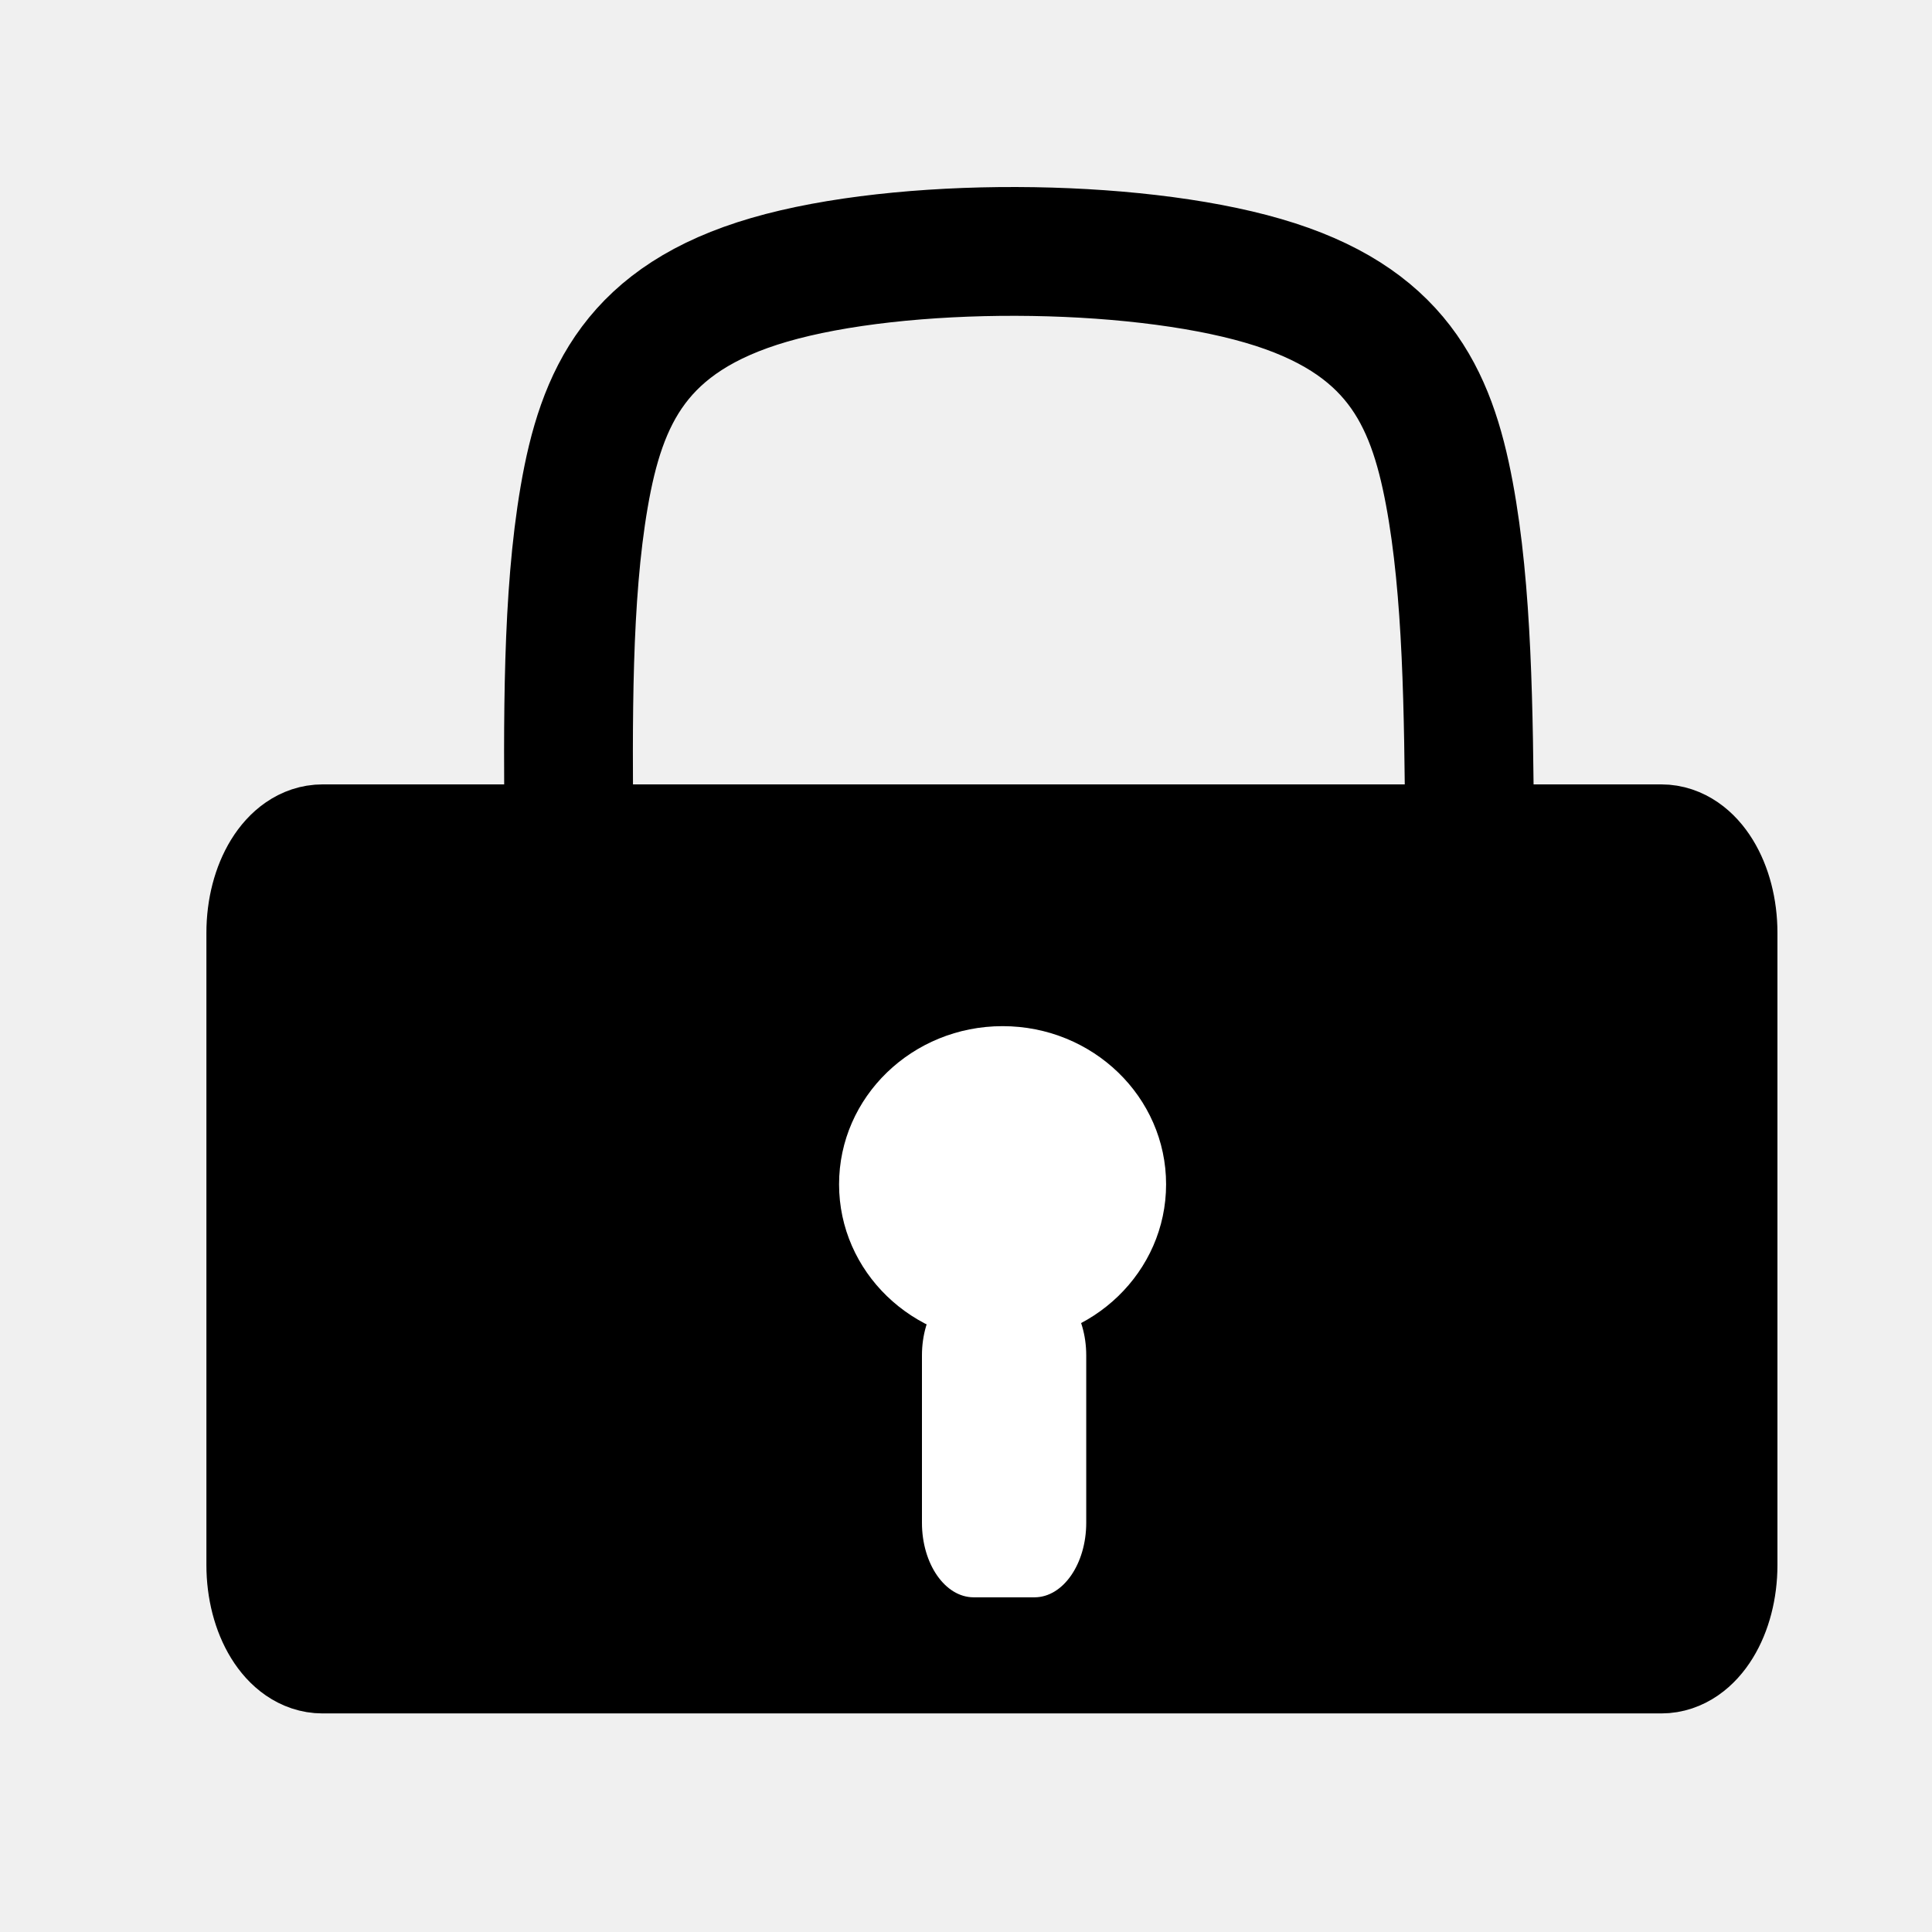
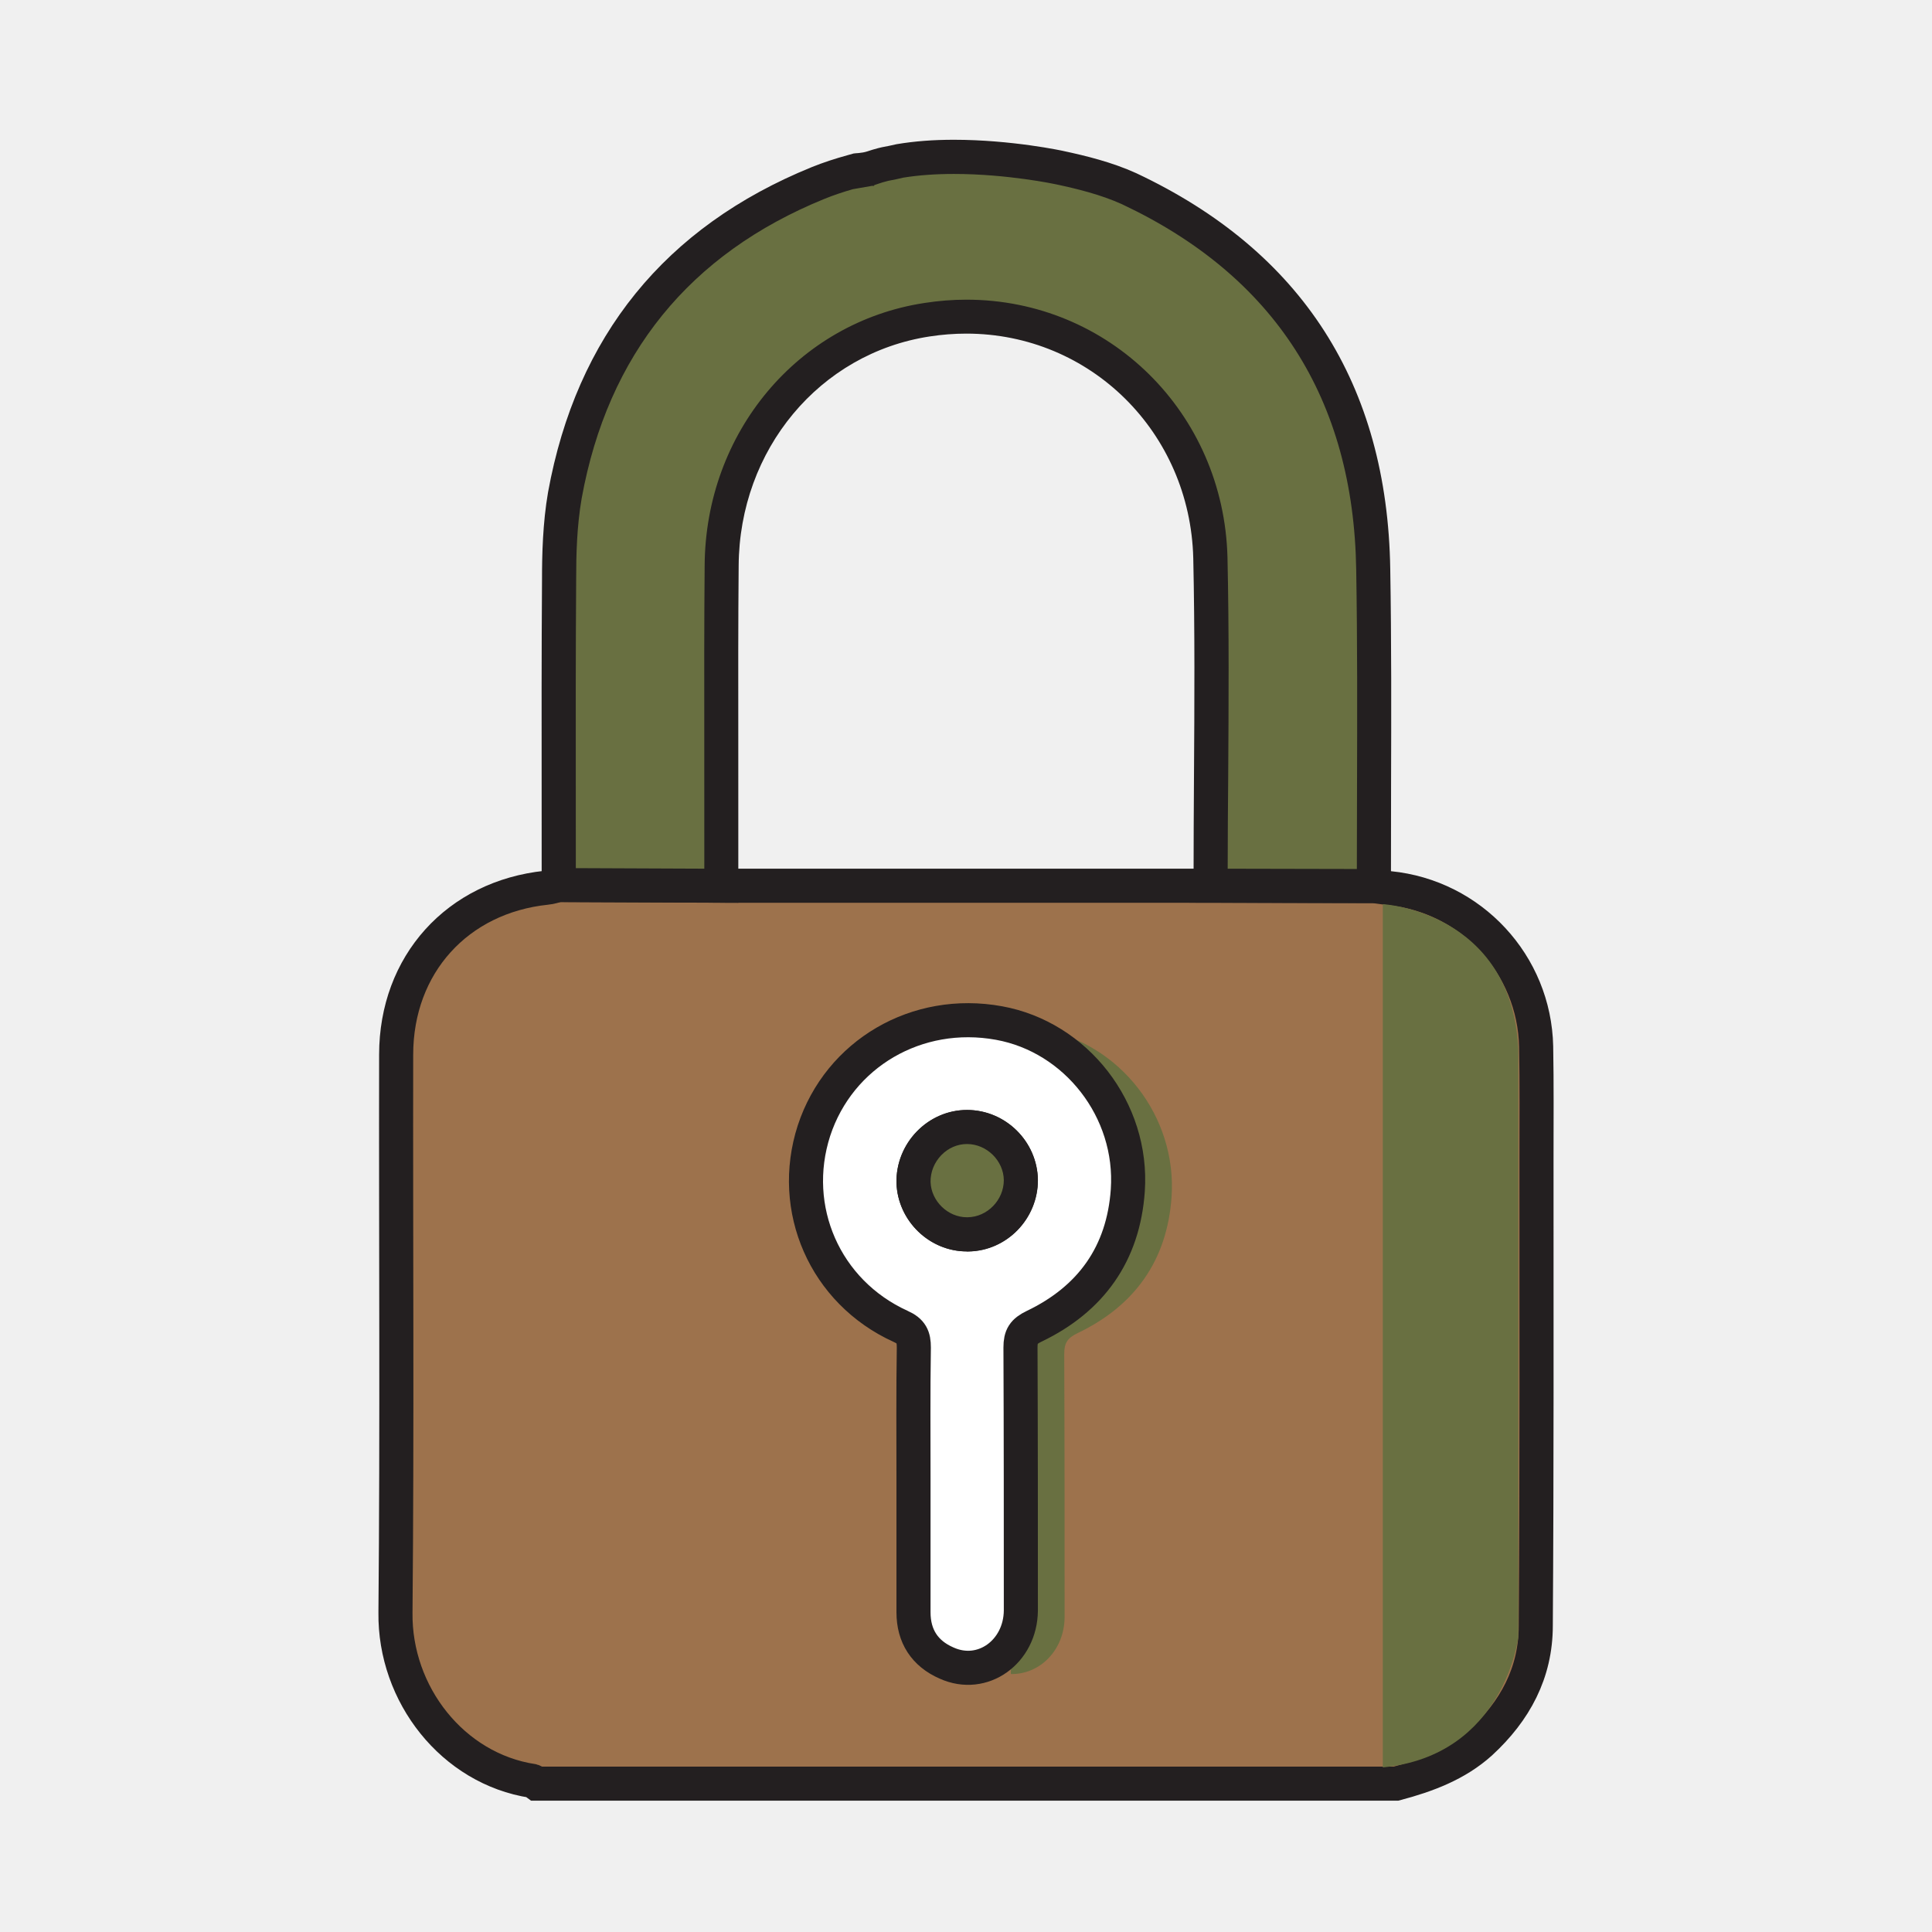
- <svg xmlns="http://www.w3.org/2000/svg" width="30mm" height="30mm" viewBox="0 0 30 30" version="1.1" id="svg5291">
-   <defs id="defs5285">
-     </defs>
-   <g id="layer1" transform="translate(0,-267)">
-     <rect style="fill:#000000;fill-opacity:1;stroke:#000000;stroke-width:2;stroke-linejoin:round;stroke-miterlimit:4;stroke-dasharray:none;stroke-opacity:1" id="rect827" width="22.395" height="12.426" x="4.205" y="280.18" ry="1.306" rx="0.803" />
-     <path style="fill:none;stroke:#000000;stroke-width:2;stroke-linecap:butt;stroke-linejoin:miter;stroke-opacity:1;stroke-miterlimit:4;stroke-dasharray:none" d="m 8.835,280.086 c -0.016,-1.906 -0.032,-3.812 0.236,-5.371 0.268,-1.559 0.819,-2.772 2.874,-3.37 2.055,-0.598 5.615,-0.583 7.67,0.016 2.055,0.598 2.606,1.78 2.89,3.299 0.284,1.52 0.299,3.378 0.315,5.237" id="path829" />
-     <ellipse style="fill:#ffffff;fill-opacity:1;stroke:#000000;stroke-width:0;stroke-linejoin:round;stroke-miterlimit:4;stroke-dasharray:none;stroke-opacity:1" id="path839" cx="15.568" cy="285.39" rx="2.539" ry="2.456" />
-     <rect style="fill:#ffffff;fill-opacity:1;stroke:#000000;stroke-width:0;stroke-linejoin:round;stroke-miterlimit:4;stroke-dasharray:none;stroke-opacity:1" id="rect845" width="2.551" height="4.914" x="14.316" y="286.889" rx="0.803" ry="1.158" />
+ <svg xmlns="http://www.w3.org/2000/svg" version="1.1" id="Vrstva_1" x="0px" y="0px" width="56.689px" height="56.689px" viewBox="0 0 56.689 56.689" enable-background="new 0 0 56.689 56.689" xml:space="preserve">
+   <g>
+     <g>
+       <g>
+         <g>
+           <g>
+             <g>
+               <g>
+                 <g>
+                   <path fill="#9D724C" stroke="#231F20" stroke-miterlimit="10" d="M45.084,33.988c0-1.09,0.01-2.18-0.01-3.279          c-0.051-2.41-1.9-4.41-4.311-4.649c-0.141-0.021-0.28-0.04-0.45-0.061l-4.819-0.01h-14.33l-4.77-0.021          c-0.13,0.03-0.24,0.07-0.36,0.08c-2.61,0.271-4.41,2.25-4.41,4.9c-0.01,5.46,0.03,10.92-0.02,16.369          c-0.03,2.399,1.68,4.58,4.02,4.939c0.04,0.011,0.08,0.051,0.12,0.08h25.22c0.899-0.239,1.771-0.561,2.479-1.199          c1.011-0.931,1.62-2.051,1.62-3.439C45.094,43.129,45.084,38.558,45.084,33.988z M28.404,36.219          c-0.85,0.021-1.57-0.68-1.6-1.52c-0.021-0.881,0.699-1.631,1.569-1.631c0.859,0,1.569,0.71,1.58,1.561          C29.954,35.478,29.263,36.209,28.404,36.219z" />
+                 </g>
+               </g>
+             </g>
+           </g>
+         </g>
+       </g>
+     </g>
+     <g>
+       <g>
+         <g>
+           <g>
+             <g>
+               <g>
+                 <path fill="#697041" d="M40.313,25.478v0.52l-4.819-0.01c0.021-0.1,0.029-0.17,0.029-0.25c0-3.12,0.061-6.25-0.01-9.37         c-0.11-4.46-3.96-7.66-8.311-6.99c-3.479,0.53-6.01,3.561-6.03,7.221c-0.02,2.229-0.01,4.449-0.01,6.67v2.72l-4.77-0.021         v-0.529c0-2.82-0.011-5.641,0.01-8.45c0-0.82,0.03-1.65,0.17-2.46c0.8-4.4,3.3-7.48,7.43-9.16c0.32-0.13,0.66-0.24,0.99-0.33         c0.061,0.03,0.24,0,0.61-0.12c0.109-0.04,0.229-0.069,0.34-0.1c0.16-0.03,0.32-0.061,0.479-0.101         c2.051-0.34,4.54,0.171,4.669,0.2c0.7,0.15,1.4,0.33,2.04,0.62c4.7,2.21,7.08,5.98,7.16,11.17         C40.344,19.629,40.313,22.558,40.313,25.478z" />
+               </g>
+             </g>
+           </g>
+         </g>
+       </g>
+       <g>
+         <g>
+           <g>
+             <g>
+               <g>
+                 <path fill="#231F20" d="M40.813,26.499l-5.926-0.012l0.114-0.594c0.014-0.063,0.021-0.105,0.021-0.154         c0-0.988,0.006-1.976,0.012-2.965c0.014-2.099,0.026-4.268-0.021-6.395c-0.092-3.694-3.018-6.59-6.659-6.59         c-0.355,0-0.717,0.028-1.074,0.083c-3.23,0.492-5.587,3.321-5.606,6.729c-0.015,1.68-0.013,3.352-0.011,5.022l0.001,4.866         l-5.77-0.024l-0.001-3.116c-0.002-2.125-0.004-4.247,0.011-6.364c0-0.705,0.02-1.634,0.177-2.542         c0.833-4.581,3.436-7.789,7.734-9.538c0.338-0.137,0.697-0.253,1.046-0.349l0.185-0.052l0,0         c0.057-0.012,0.227-0.005,0.403-0.062c0.09-0.033,0.205-0.064,0.313-0.094l0.112-0.027c0.143-0.027,0.284-0.054,0.428-0.089         c0.531-0.09,1.086-0.131,1.686-0.131c1.698,0,3.205,0.326,3.218,0.33c0.648,0.139,1.417,0.325,2.133,0.65         c4.864,2.287,7.37,6.195,7.454,11.618c0.036,2.122,0.03,4.25,0.024,6.375L40.813,26.499z M36.023,25.49l3.79,0.008         l0.005-2.424c0.006-2.119,0.012-4.24-0.024-6.356c-0.077-5.01-2.39-8.617-6.873-10.726c-0.624-0.283-1.327-0.454-1.932-0.583         c-0.022-0.005-1.425-0.305-3-0.305c-0.545,0-1.044,0.037-1.483,0.108c-0.122,0.032-0.282,0.063-0.442,0.094         c-0.122,0.031-0.208,0.055-0.288,0.084c-0.353,0.113-0.009,0.059-0.164,0.059l-0.587,0.102         c-0.279,0.08-0.563,0.174-0.831,0.283c-3.961,1.611-6.359,4.568-7.126,8.786c-0.143,0.824-0.162,1.661-0.162,2.371         c-0.015,2.118-0.013,4.238-0.011,6.36l0.001,2.122l3.77,0.016l-0.001-3.861c-0.002-1.674-0.004-3.35,0.011-5.03         c0.021-3.9,2.736-7.145,6.455-7.709c0.407-0.063,0.819-0.096,1.227-0.096c4.188,0,7.554,3.324,7.659,7.566         c0.048,2.142,0.034,4.317,0.021,6.423C36.03,23.683,36.024,24.587,36.023,25.49z" />
+               </g>
+             </g>
+           </g>
+         </g>
+       </g>
+     </g>
+     <path fill="#697041" d="M40.574,26.53c0,0,3.786,0.205,3.978,4.268v17.233c0,0-0.41,3.484-3.978,3.828V26.53z" />
+     <path fill="#697041" d="M30.599,30.211c-0.316-0.058-0.629-0.081-0.938-0.079v3.129c0.858,0.003,1.566,0.712,1.577,1.562   c0,0.85-0.69,1.58-1.551,1.59c-0.009,0-0.019-0.002-0.026-0.002v12.709c0.839,0.016,1.568-0.688,1.577-1.667   c0-2.58,0-5.15-0.011-7.72c0-0.33,0.091-0.472,0.399-0.62c1.67-0.8,2.62-2.13,2.75-3.99C34.54,32.76,32.86,30.621,30.599,30.211z" />
+     <g>
+       <g>
+         <g>
+           <g>
+             <g>
+               <path fill="#FFFFFF" stroke="#231F20" stroke-miterlimit="10" d="M29.313,30.018c-2.409-0.439-4.689,0.899-5.43,3.16        c-0.739,2.289,0.32,4.729,2.54,5.739c0.32,0.141,0.391,0.311,0.391,0.62c-0.021,1.3-0.01,2.601-0.01,3.891v3.88        c0,0.699,0.329,1.21,0.97,1.489c1.06,0.479,2.169-0.33,2.18-1.54c0-2.579,0-5.149-0.011-7.72c0-0.33,0.091-0.471,0.399-0.62        c1.671-0.8,2.62-2.13,2.75-3.989C33.254,32.568,31.574,30.428,29.313,30.018z M28.404,36.219c-0.85,0.021-1.57-0.68-1.6-1.52        c-0.021-0.881,0.699-1.631,1.569-1.631c0.859,0,1.569,0.71,1.58,1.561C29.954,35.478,29.263,36.209,28.404,36.219z" />
+             </g>
+           </g>
+         </g>
+       </g>
+     </g>
+     <g>
+       <g>
+         <g>
+           <g>
+             <g>
+               <g>
+                 <path fill="#697041" d="M29.954,34.629c0,0.851-0.689,1.58-1.55,1.59c-0.85,0.021-1.57-0.68-1.6-1.52         c-0.021-0.881,0.699-1.631,1.569-1.631C29.233,33.068,29.943,33.778,29.954,34.629z" />
+               </g>
+             </g>
+           </g>
+         </g>
+       </g>
+       <g>
+         <g>
+           <g>
+             <g>
+               <g>
+                 <path fill="#231F20" d="M28.369,36.719c-1.099,0-2.025-0.896-2.064-2.002c-0.014-0.563,0.207-1.116,0.603-1.521         c0.395-0.403,0.916-0.626,1.467-0.626c1.133,0,2.065,0.922,2.08,2.055c0,1.146-0.917,2.083-2.044,2.097h-0.041V36.719z          M28.374,33.568c-0.28,0-0.547,0.115-0.752,0.325c-0.208,0.214-0.325,0.503-0.317,0.794c0.02,0.557,0.508,1.03,1.064,1.03         h0.023l0,0c0.578-0.007,1.062-0.506,1.062-1.09C29.447,34.056,28.952,33.568,28.374,33.568z" />
+               </g>
+             </g>
+           </g>
+         </g>
+       </g>
+     </g>
  </g>
</svg>
